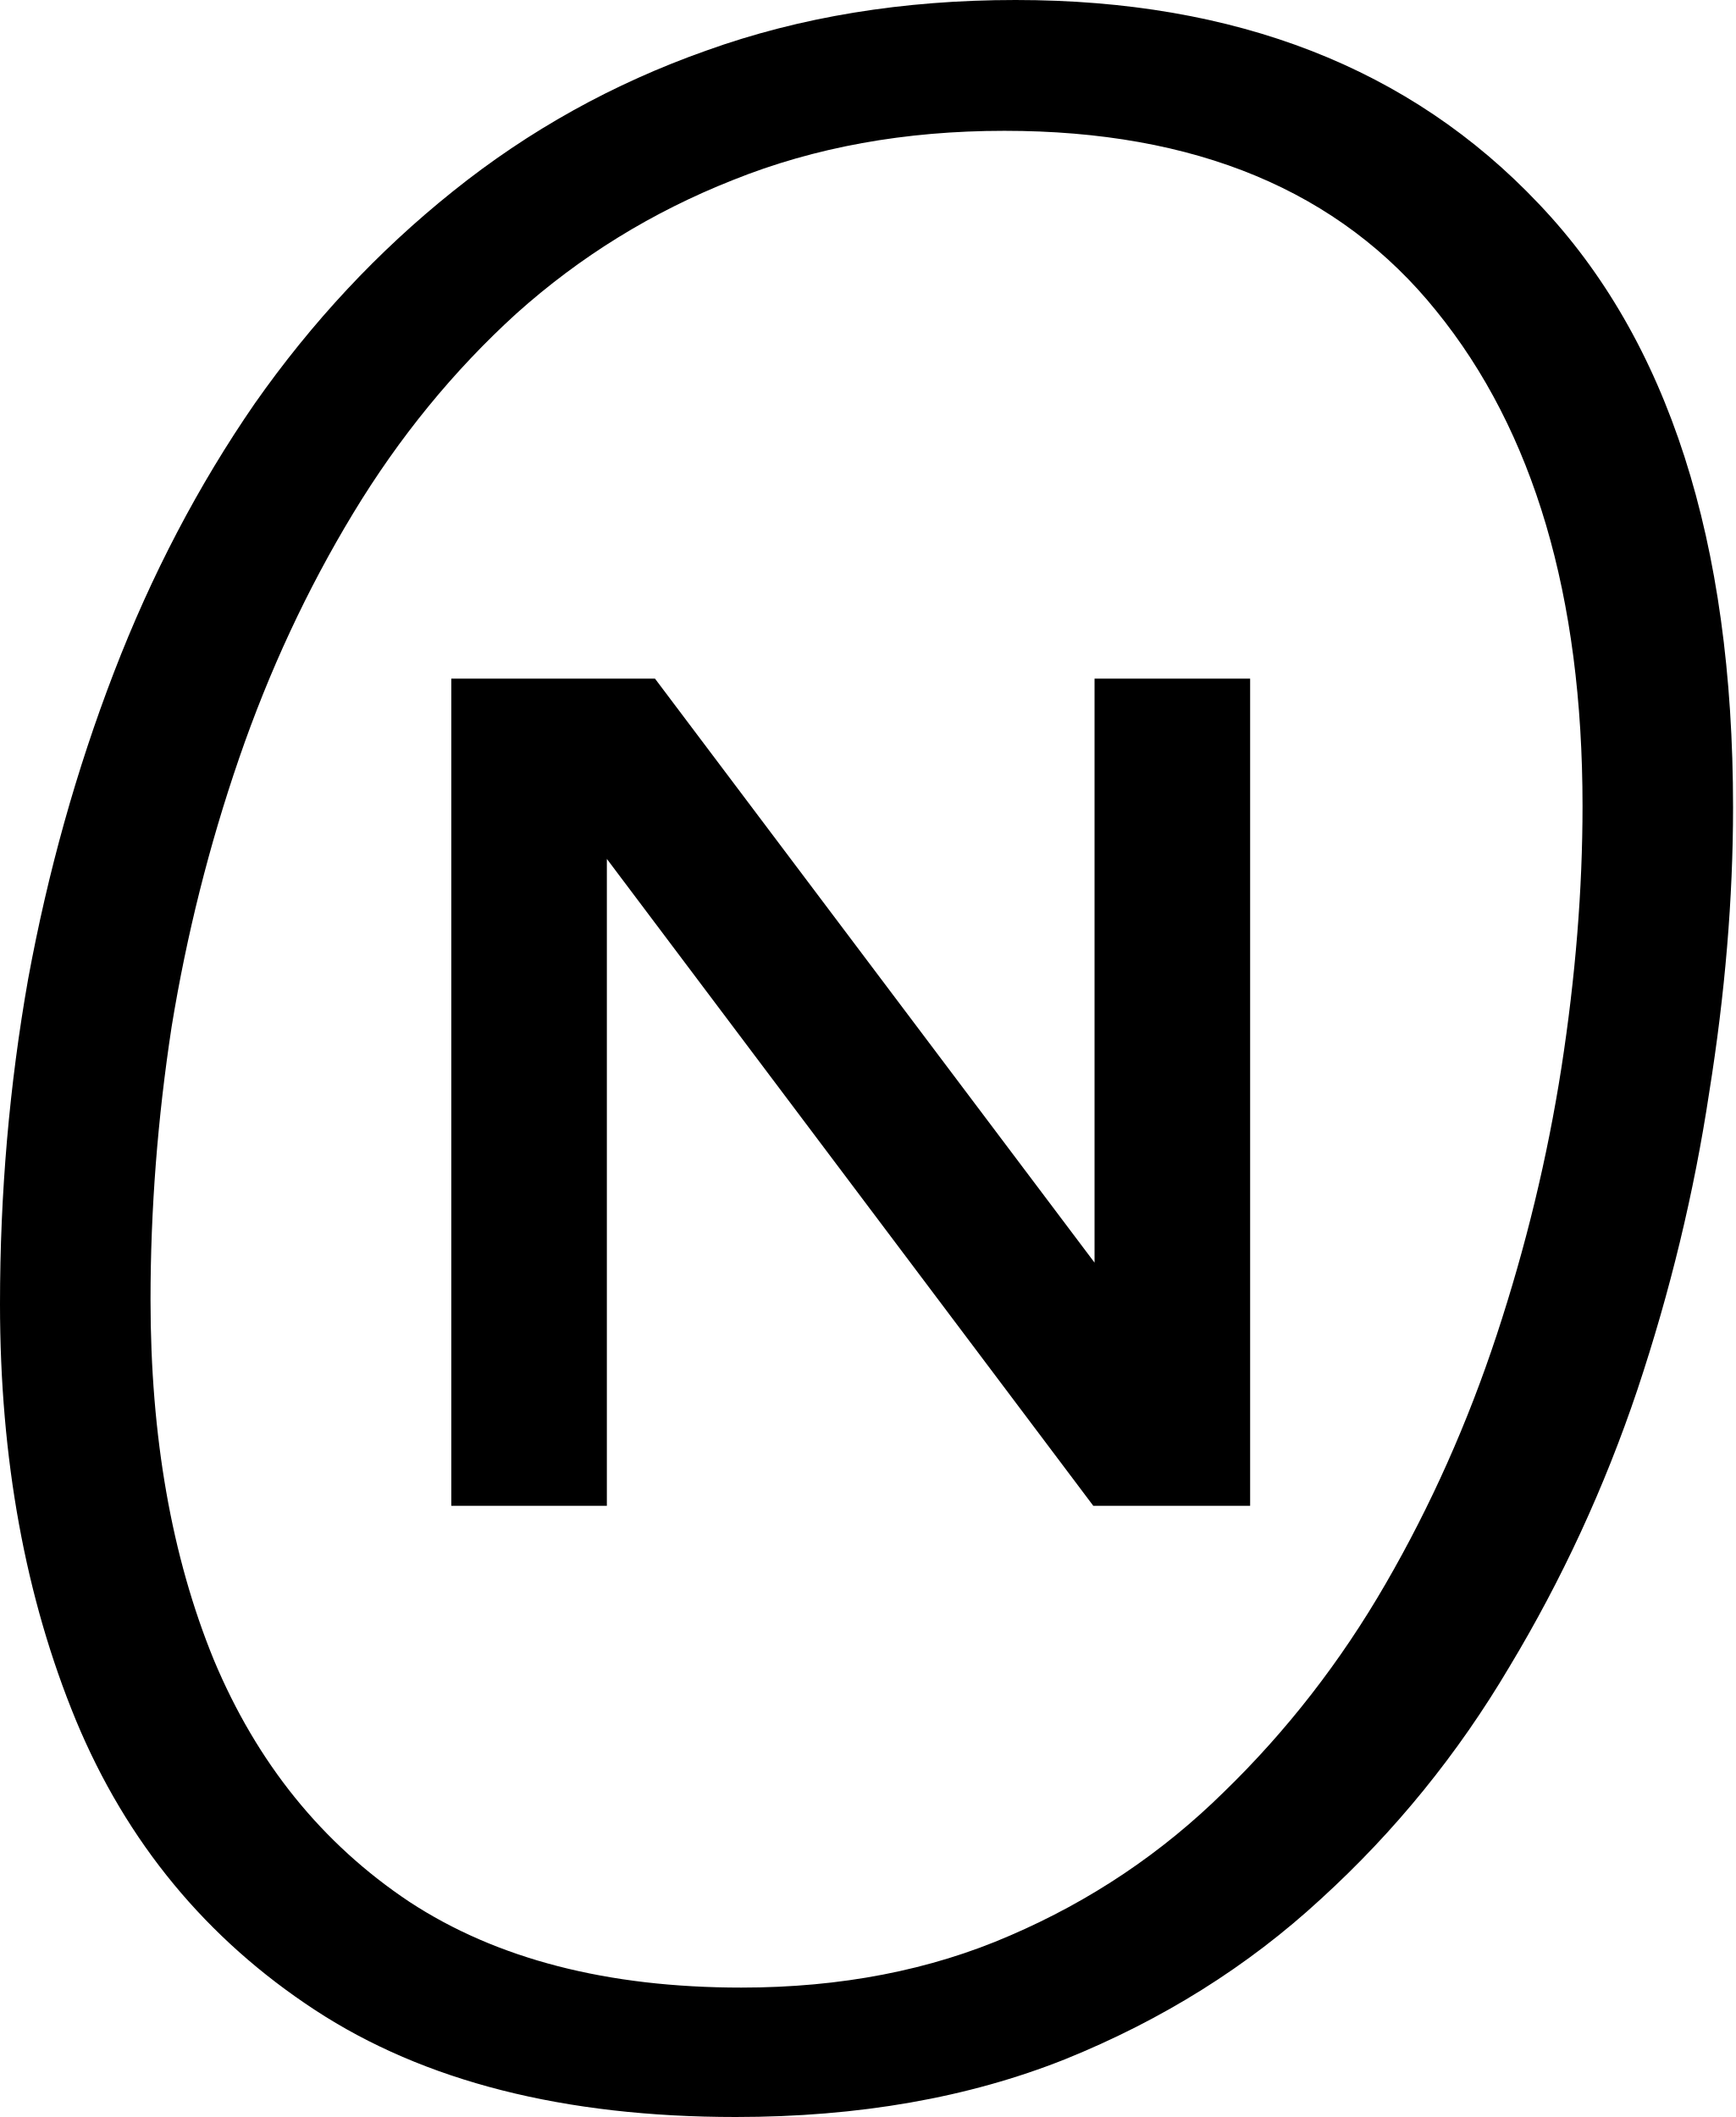
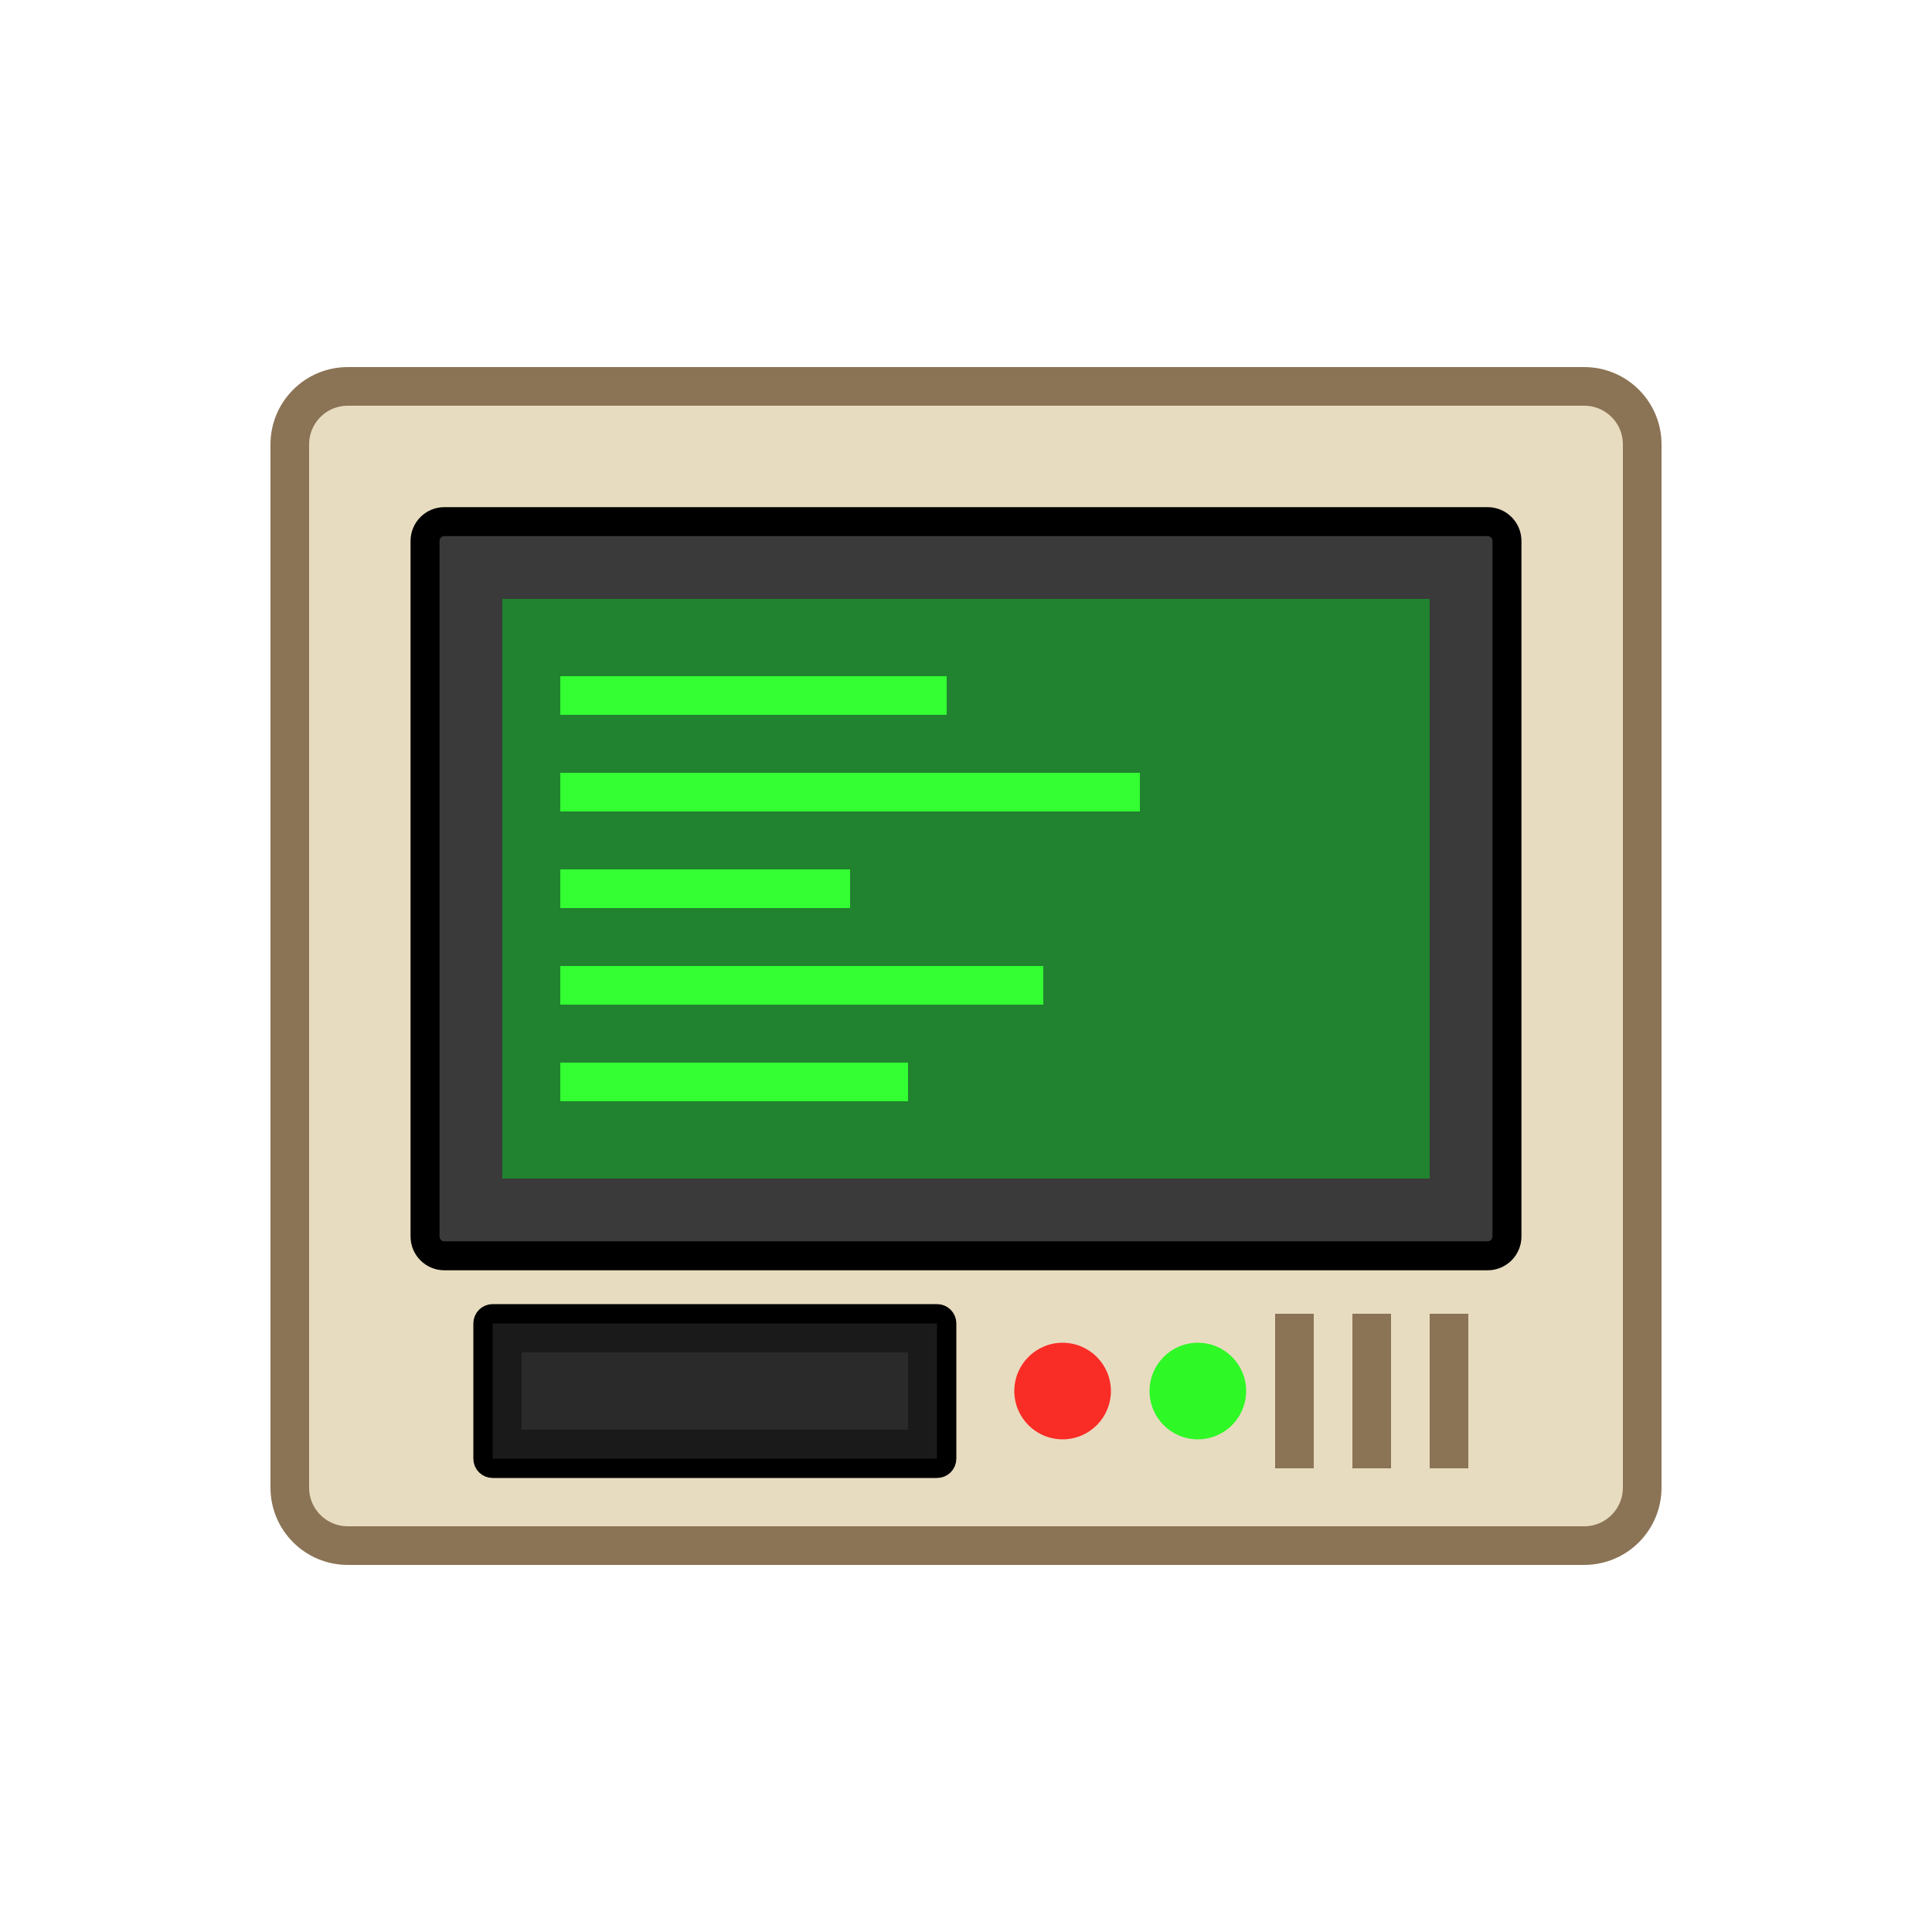
- <svg xmlns="http://www.w3.org/2000/svg" width="82" height="100" viewBox="0 0 82 100" fill="none">
-   <path d="M34.751 100C26.645 100 20.022 98.317 14.884 94.95C9.745 91.584 5.98 87.021 3.588 81.263C1.196 75.46 0 68.904 0 61.595C0 56.368 0.443 51.251 1.329 46.246C2.259 41.196 3.61 36.368 5.382 31.761C7.154 27.154 9.369 22.924 12.027 19.07C14.729 15.216 17.852 11.871 21.395 9.037C24.983 6.157 28.97 3.942 33.355 2.392C37.785 0.797 42.658 0 47.973 0C58.383 0 66.622 3.212 72.691 9.635C78.804 16.058 81.861 25.559 81.861 38.139C81.861 42.436 81.484 46.932 80.731 51.628C80.022 56.323 78.893 60.997 77.342 65.648C75.792 70.255 73.776 74.618 71.296 78.737C68.859 82.857 65.891 86.512 62.392 89.701C58.937 92.89 54.906 95.415 50.299 97.276C45.736 99.092 40.554 100 34.751 100ZM35.017 93.887C39.712 93.887 43.942 93.068 47.708 91.429C51.517 89.79 54.884 87.53 57.807 84.651C60.775 81.772 63.322 78.494 65.448 74.817C67.575 71.141 69.325 67.22 70.698 63.056C72.071 58.893 73.09 54.684 73.754 50.432C74.419 46.135 74.751 42.016 74.751 38.073C74.751 28.151 72.447 20.354 67.841 14.684C63.278 9.014 56.478 6.179 47.442 6.179C42.746 6.179 38.472 6.955 34.618 8.505C30.808 10.011 27.398 12.115 24.385 14.817C21.418 17.519 18.848 20.665 16.678 24.253C14.507 27.84 12.713 31.694 11.296 35.814C9.878 39.934 8.815 44.164 8.106 48.505C7.442 52.846 7.11 57.143 7.11 61.395C7.11 67.863 8.106 73.533 10.1 78.405C12.137 83.278 15.216 87.088 19.335 89.834C23.455 92.536 28.682 93.887 35.017 93.887Z" fill="black" />
-   <path d="M21.317 71.131V32.057H30.939L51.701 59.642V32.057H59.05V71.131H51.643L28.665 40.572V71.131H21.317Z" fill="black" />
+ <svg xmlns="http://www.w3.org/2000/svg" width="100" height="100" viewBox="0 0 100 100" fill="none">
+   <rect x="15" y="20" width="70" height="60" rx="3" fill="#e8dcc0" stroke="#8b7355" stroke-width="2" />
+   <rect x="22" y="27" width="56" height="38" rx="1" fill="#3a3a3a" stroke="#000" stroke-width="1.5" />
+   <rect x="26" y="31" width="48" height="30" fill="#1a4d2e" />
+   <rect x="26" y="31" width="48" height="30" fill="#33ff33" opacity="0.3" />
+   <rect x="29" y="35" width="20" height="2" fill="#33ff33" />
+   <rect x="29" y="40" width="30" height="2" fill="#33ff33" />
+   <rect x="29" y="45" width="15" height="2" fill="#33ff33" />
+   <rect x="29" y="50" width="25" height="2" fill="#33ff33" />
+   <rect x="29" y="55" width="18" height="2" fill="#33ff33" />
+   <rect x="25" y="68" width="24" height="8" rx="0.5" fill="#1a1a1a" stroke="#000" stroke-width="1" />
+   <rect x="27" y="70" width="20" height="4" fill="#2a2a2a" />
+   <circle cx="55" cy="72" r="2.5" fill="#ff0000" opacity="0.8" />
+   <circle cx="62" cy="72" r="2.5" fill="#00ff00" opacity="0.8" />
+   <rect x="66" y="68" width="2" height="8" fill="#8b7355" />
+   <rect x="70" y="68" width="2" height="8" fill="#8b7355" />
+   <rect x="74" y="68" width="2" height="8" fill="#8b7355" />
</svg>
